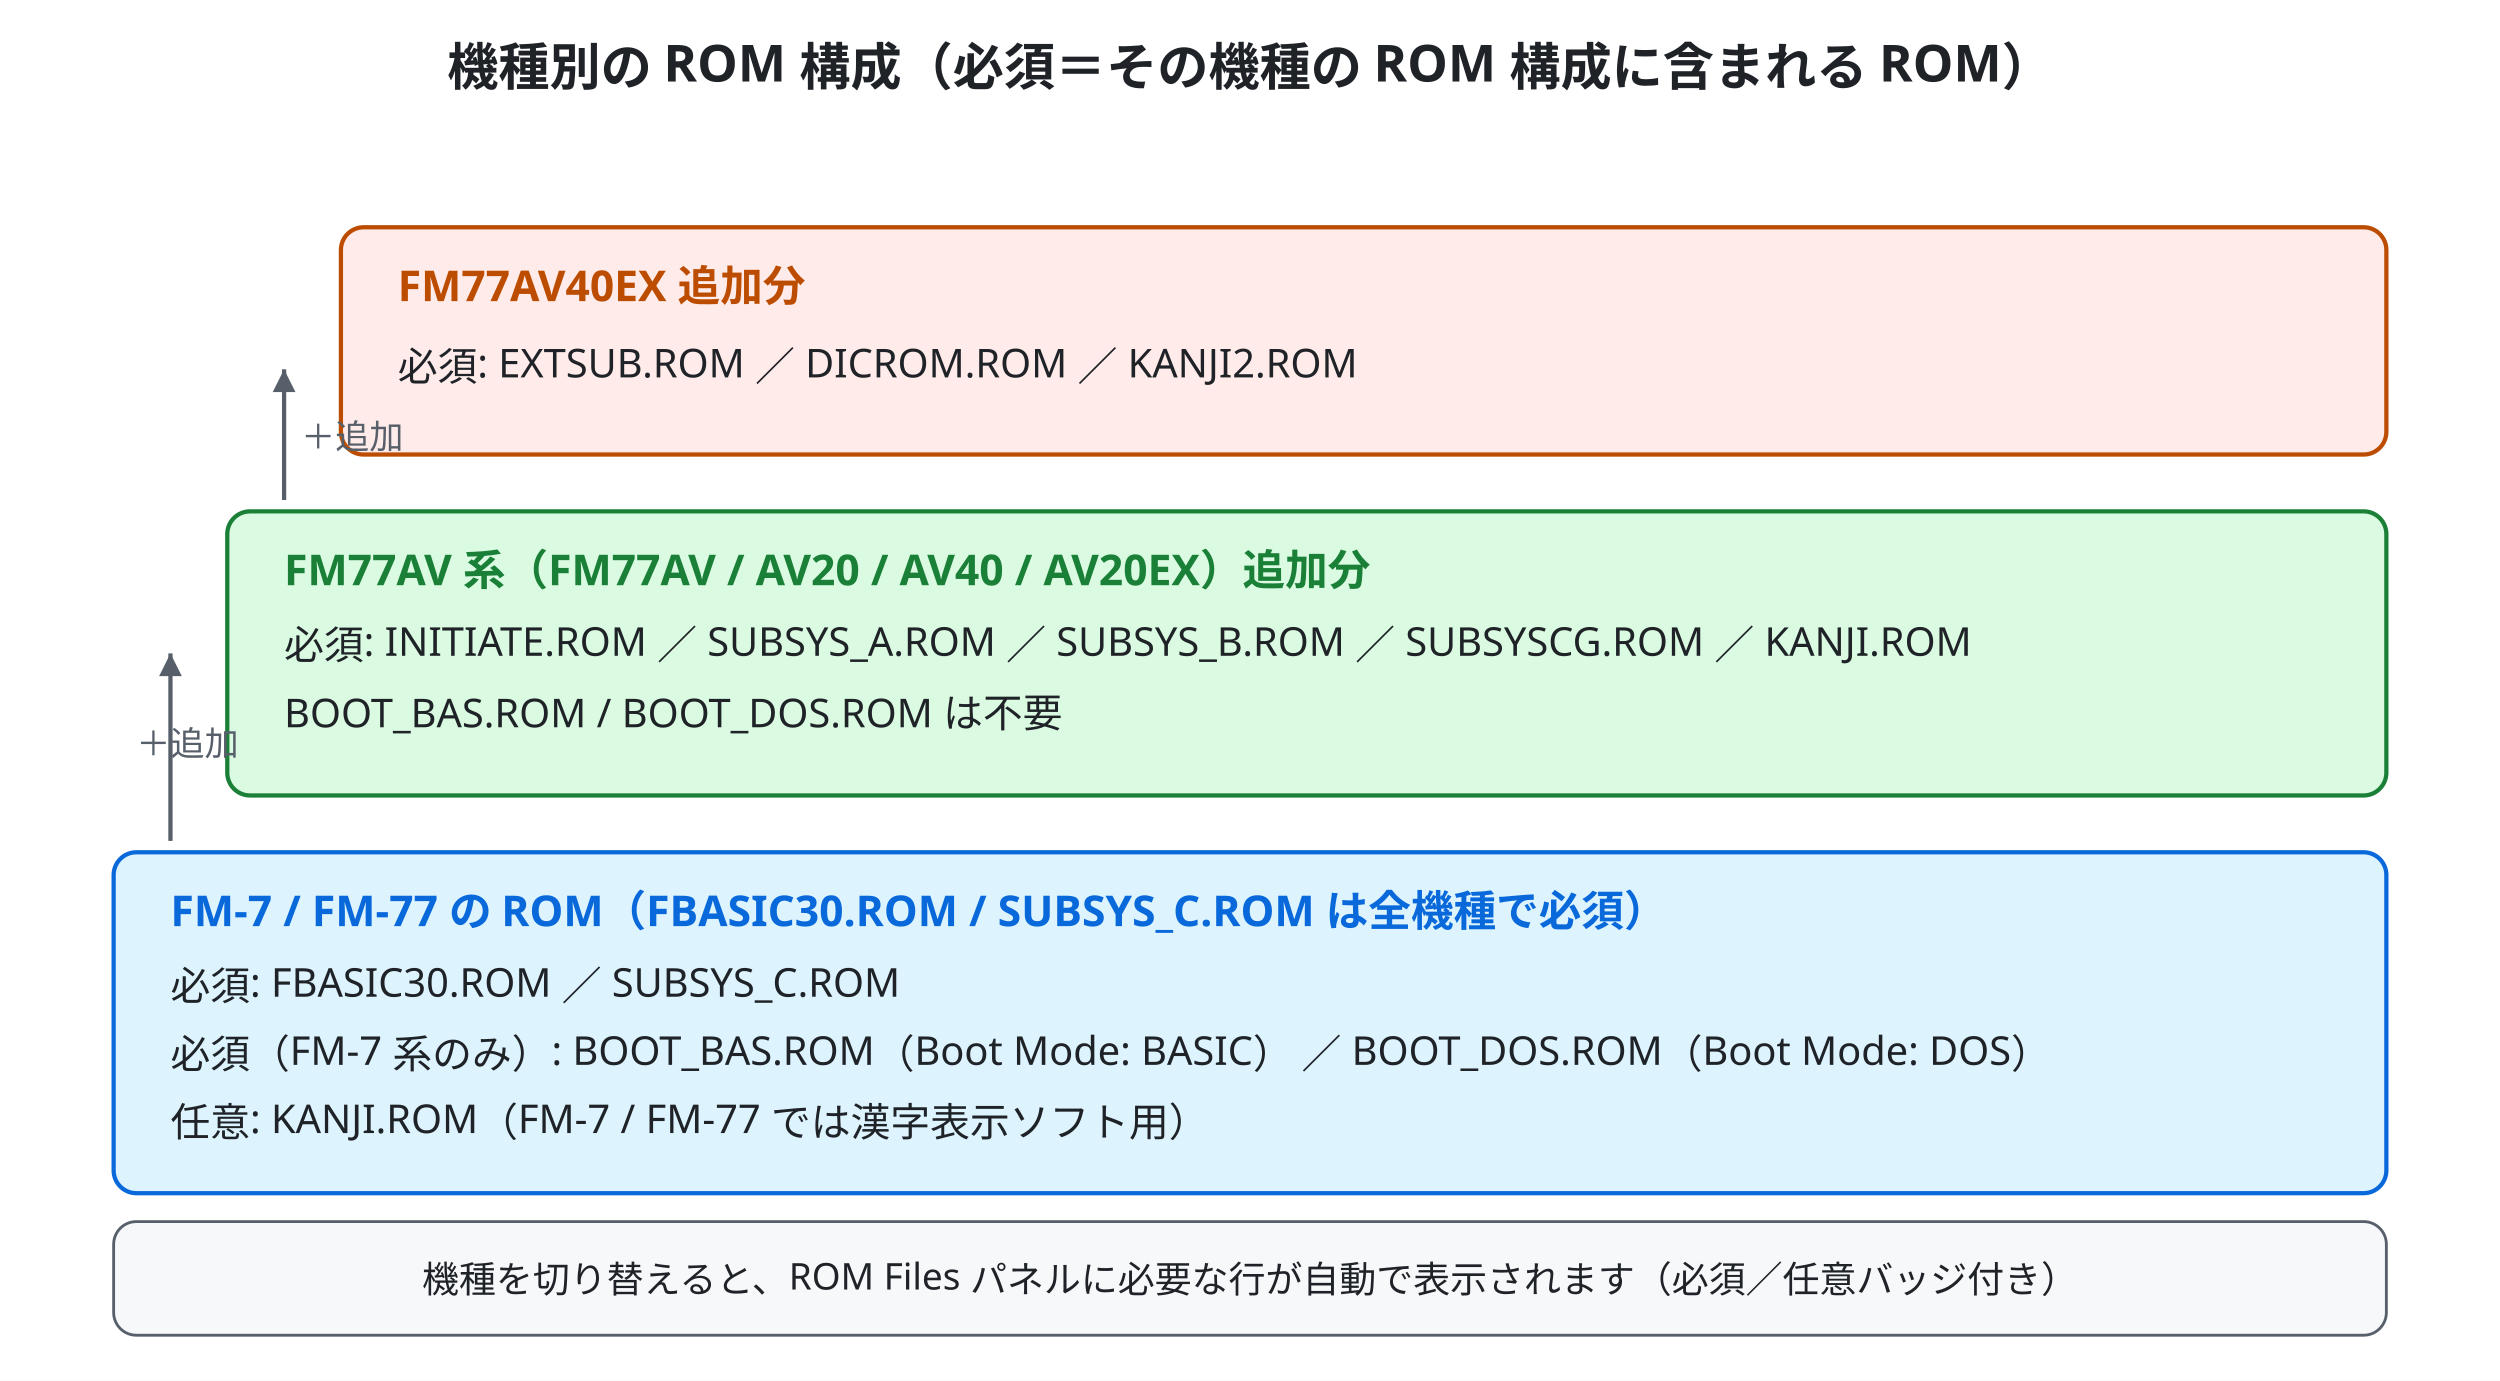
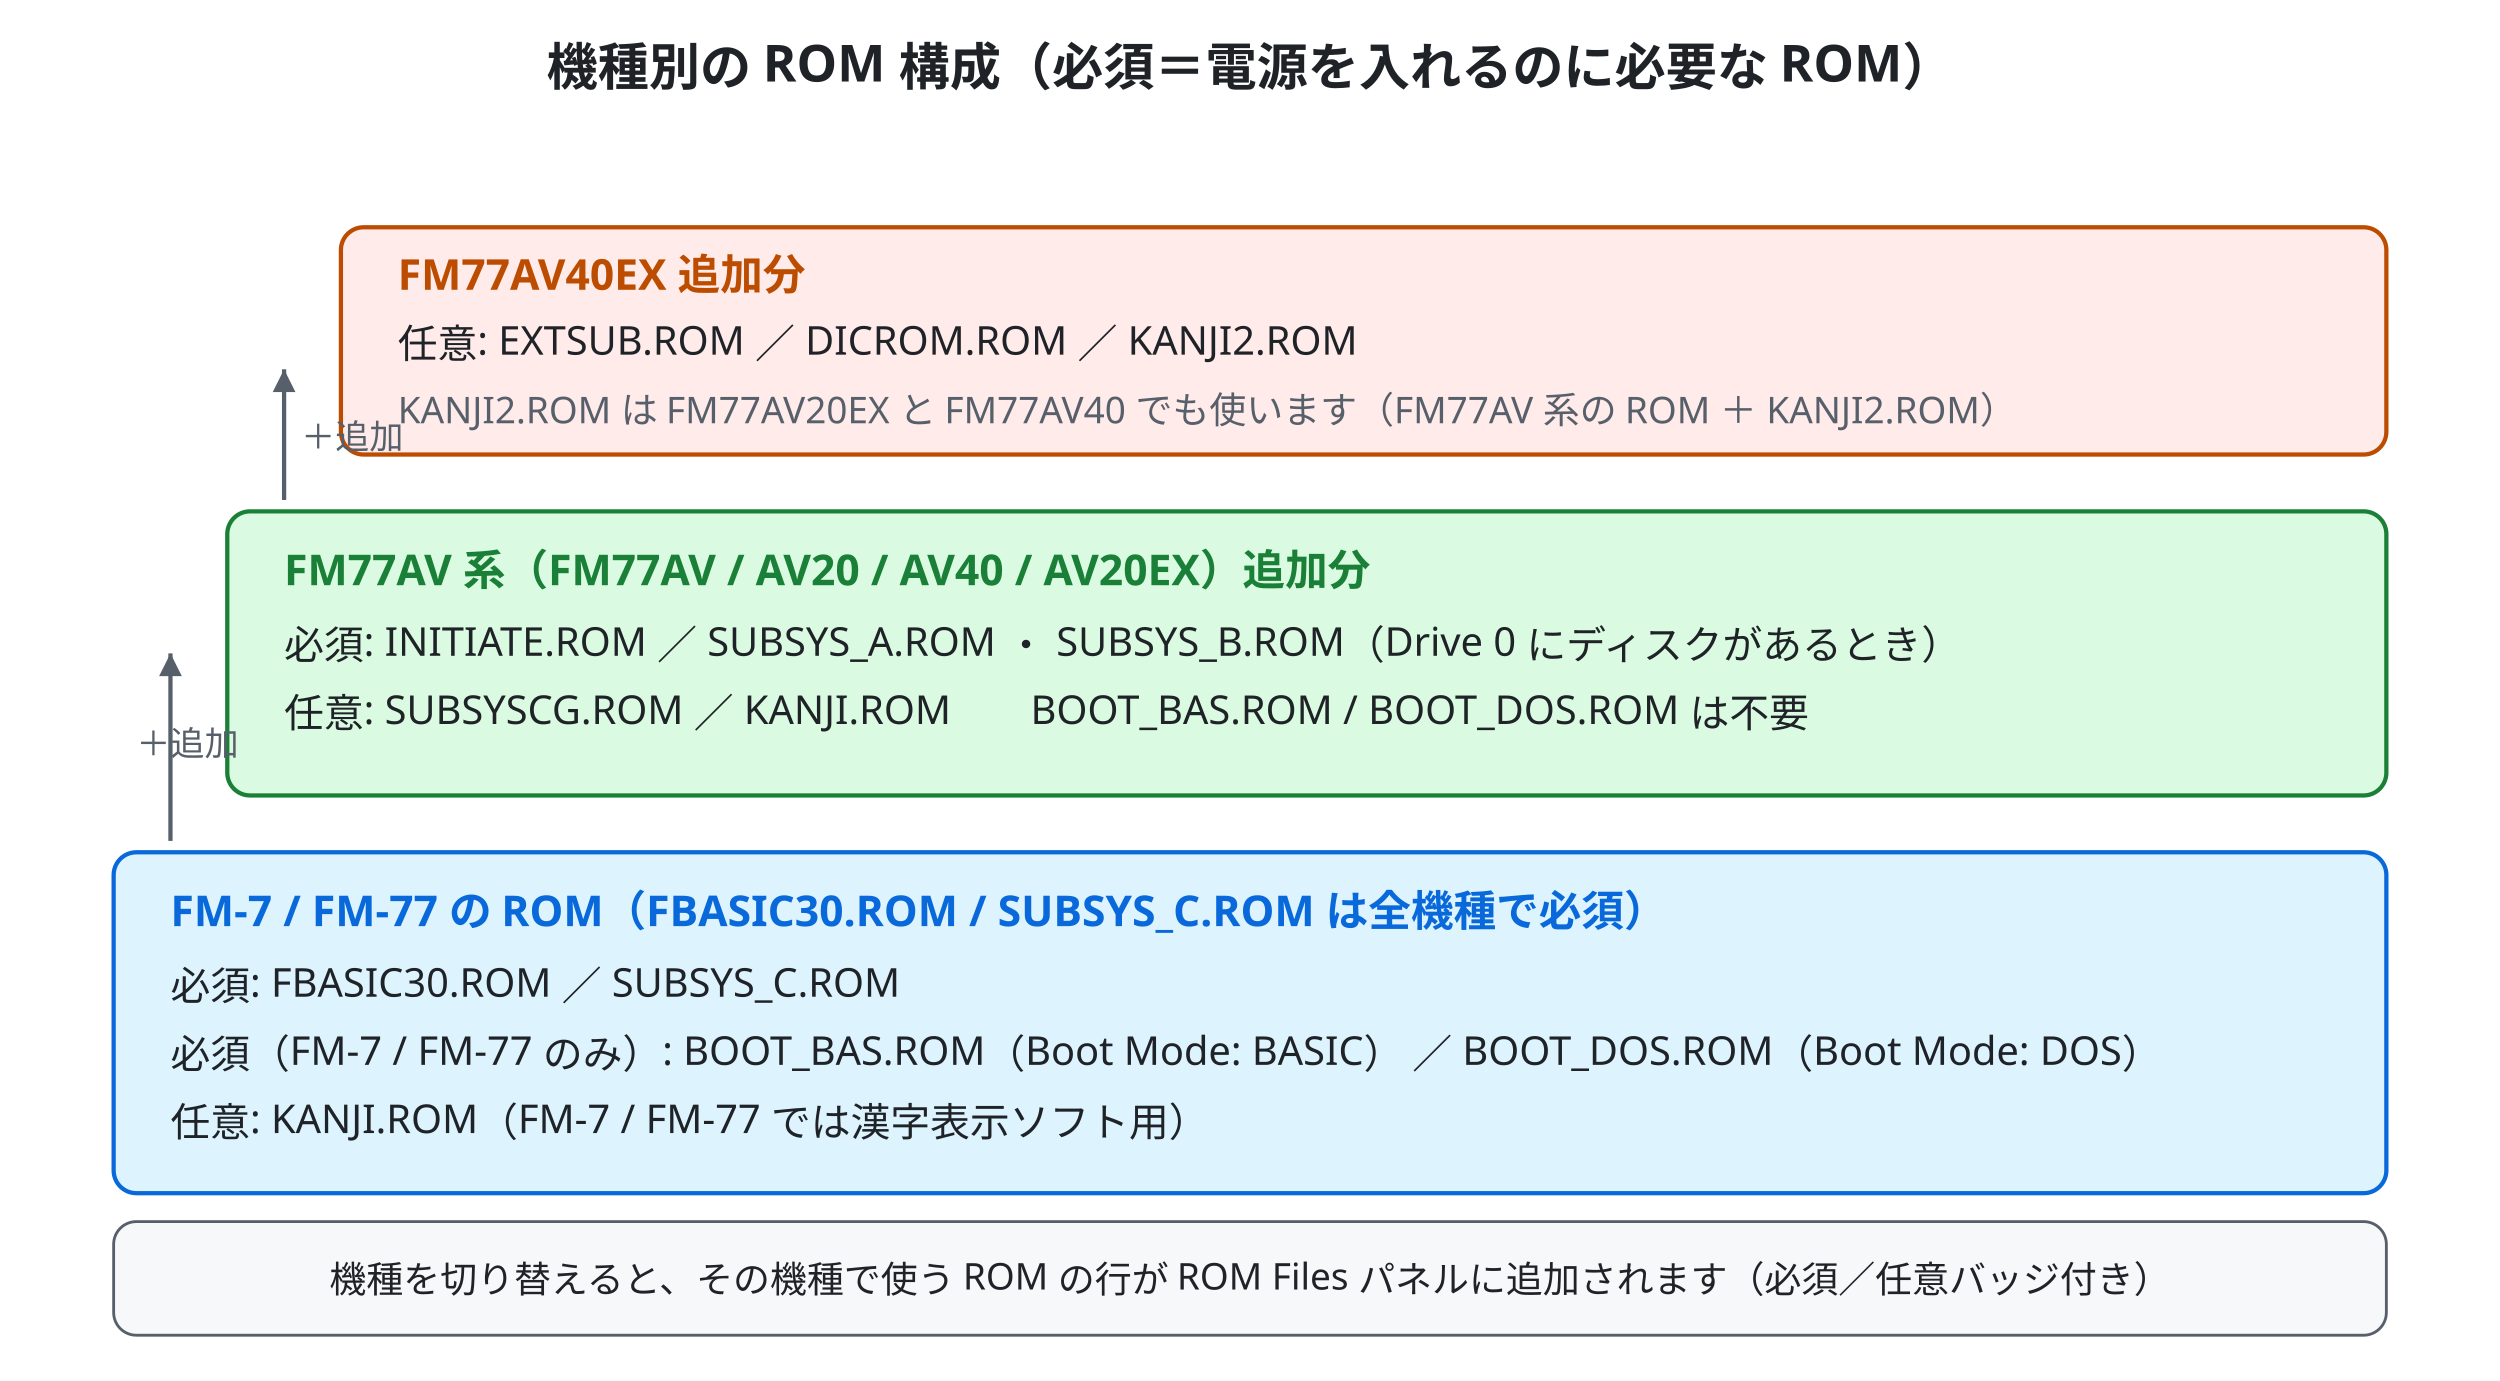
<svg xmlns="http://www.w3.org/2000/svg" viewBox="0 0 880 486" width="880" height="486">
  <defs>
    <marker id="ah" markerWidth="10" markerHeight="10" refX="8" refY="4" orient="auto" markerUnits="userSpaceOnUse">
      <path d="M0,0 L8,4 L0,8 z" fill="#57606a" />
    </marker>
  </defs>
  <rect x="0" y="0" width="880" height="486" fill="#ffffff" />
-   <text x="440" y="30" font-family="sans-serif" font-size="18" font-weight="bold" fill="#1f2328" text-anchor="middle">機種別の ROM 構成（必須＝その機種の ROM 構成に含まれる ROM）</text>
+   <text x="440" y="30" font-family="sans-serif" font-size="18" font-weight="bold" fill="#1f2328" text-anchor="middle">機種別の ROM 構成（必須＝電源を入れるのに必要な ROM）</text>
  <rect x="40" y="300" width="800" height="120" rx="8" fill="#ddf4ff" stroke="#0969da" stroke-width="1.5" />
  <text x="60" y="326" font-family="sans-serif" font-size="15" font-weight="bold" fill="#0969da">FM-7 / FM-77 の ROM（FBASIC30.ROM / SUBSYS_C.ROM は全機種で必須）</text>
  <text x="60" y="352" font-family="sans-serif" font-size="14" fill="#1f2328">必須: FBASIC30.ROM ／ SUBSYS_C.ROM</text>
-   <text x="60" y="376" font-family="sans-serif" font-size="14" fill="#1f2328">必須（FM-7 系のみ）: BOOT_BAS.ROM（Boot Mode: BASIC） ／ BOOT_DOS.ROM（Boot Mode: DOS）</text>
+   <text x="60" y="376" font-family="sans-serif" font-size="14" fill="#1f2328">必須（FM-7 / FM-77 のみ）: BOOT_BAS.ROM（Boot Mode: BASIC） ／ BOOT_DOS.ROM（Boot Mode: DOS）</text>
  <text x="60" y="400" font-family="sans-serif" font-size="14" fill="#1f2328">任意: KANJI.ROM（FM-7 / FM-77 では漢字表示ソフト用）</text>
  <rect x="80" y="180" width="760" height="100" rx="8" fill="#dafbe1" stroke="#1a7f37" stroke-width="1.5" />
  <text x="100" y="206" font-family="sans-serif" font-size="15" font-weight="bold" fill="#1a7f37">FM77AV 系（FM77AV / AV20 / AV40 / AV20EX）追加分</text>
-   <text x="100" y="232" font-family="sans-serif" font-size="14" fill="#1f2328">必須: INITIATE.ROM ／ SUBSYS_A.ROM ／ SUBSYS_B.ROM ／ SUBSYSCG.ROM ／ KANJI.ROM</text>
-   <text x="100" y="256" font-family="sans-serif" font-size="14" fill="#1f2328">BOOT_BAS.ROM / BOOT_DOS.ROM は不要</text>
+   <text x="100" y="232" font-family="sans-serif" font-size="14" fill="#1f2328">必須: INITIATE.ROM ／ SUBSYS_A.ROM ・ SUBSYS_B.ROM（Drive 0 にディスクがあるとき）</text>
+   <text x="100" y="256" font-family="sans-serif" font-size="14" fill="#1f2328">任意: SUBSYSCG.ROM ／ KANJI.ROM　　BOOT_BAS.ROM / BOOT_DOS.ROM は不要</text>
  <rect x="120" y="80" width="720" height="80" rx="8" fill="#ffebe9" stroke="#bc4c00" stroke-width="1.5" />
-   <text x="140" y="106" font-family="sans-serif" font-size="15" font-weight="bold" fill="#bc4c00">FM77AV40EX 追加分</text>
-   <text x="140" y="134" font-family="sans-serif" font-size="14" fill="#1f2328">必須: EXTSUB.ROM ／ DICROM.ROM ／ KANJI2.ROM</text>
+   <text x="140" y="102" font-family="sans-serif" font-size="15" font-weight="bold" fill="#bc4c00">FM77AV40EX 追加分</text>
+   <text x="140" y="126" font-family="sans-serif" font-size="14" fill="#1f2328">任意: EXTSUB.ROM ／ DICROM.ROM ／ KANJI2.ROM</text>
+   <text x="140" y="149" font-family="sans-serif" font-size="13" fill="#57606a">KANJI2.ROM は FM77AV20EX と FM77AV40 でも使います（FM77AV 系の ROM ＋ KANJI2.ROM）</text>
  <line x1="60" y1="296" x2="60" y2="230" stroke="#57606a" stroke-width="1.5" marker-end="url(#ah)" />
  <line x1="100" y1="176" x2="100" y2="130" stroke="#57606a" stroke-width="1.5" marker-end="url(#ah)" />
  <text x="48" y="266" font-family="sans-serif" font-size="12" fill="#57606a">＋追加</text>
  <text x="106" y="158" font-family="sans-serif" font-size="12" fill="#57606a">＋追加</text>
  <rect x="40" y="430" width="800" height="40" rx="8" fill="#f6f8fa" stroke="#57606a" />
-   <text x="440" y="455" font-family="sans-serif" font-size="13" fill="#1f2328" text-anchor="middle">機種を切り替えると、ROM Files パネルに必要な行が自動で表示されます（必須／任意バッジ付き）</text>
+   <text x="440" y="455" font-family="sans-serif" font-size="13" fill="#1f2328" text-anchor="middle">機種を切り替えると、その機種で使う ROM の行が ROM Files パネルに追加されます（必須／任意バッジ付き）</text>
</svg>
